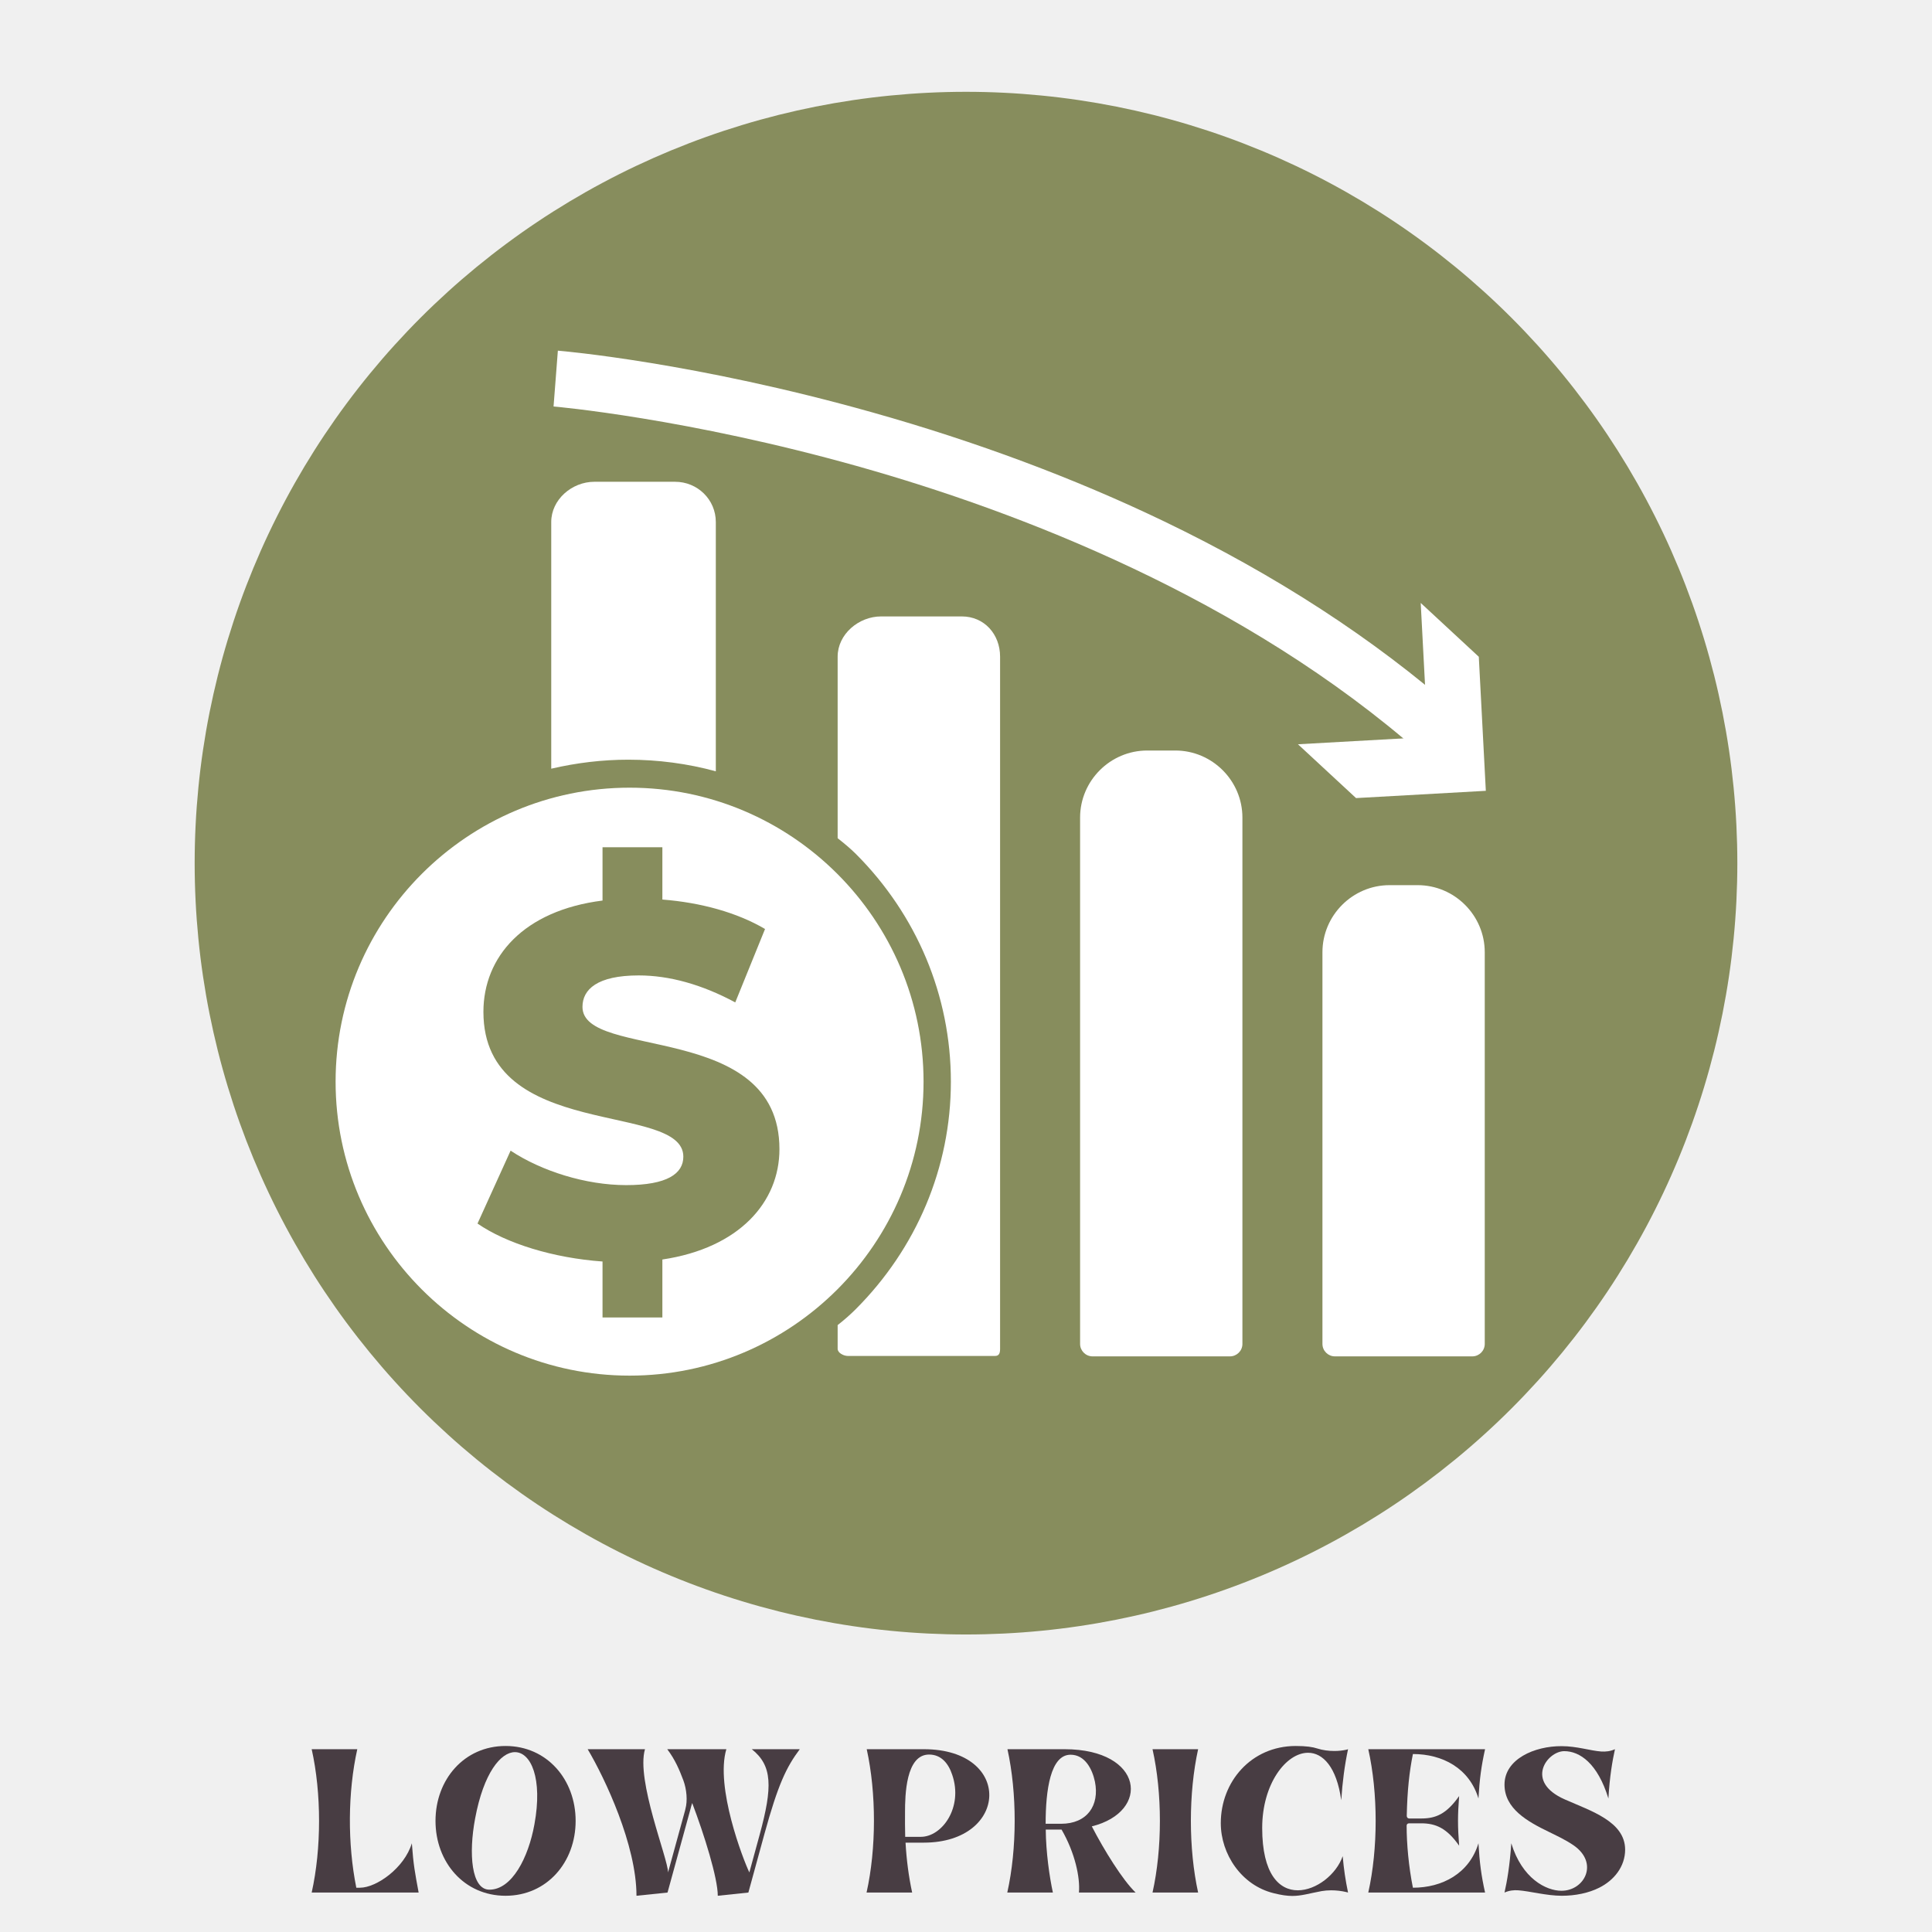
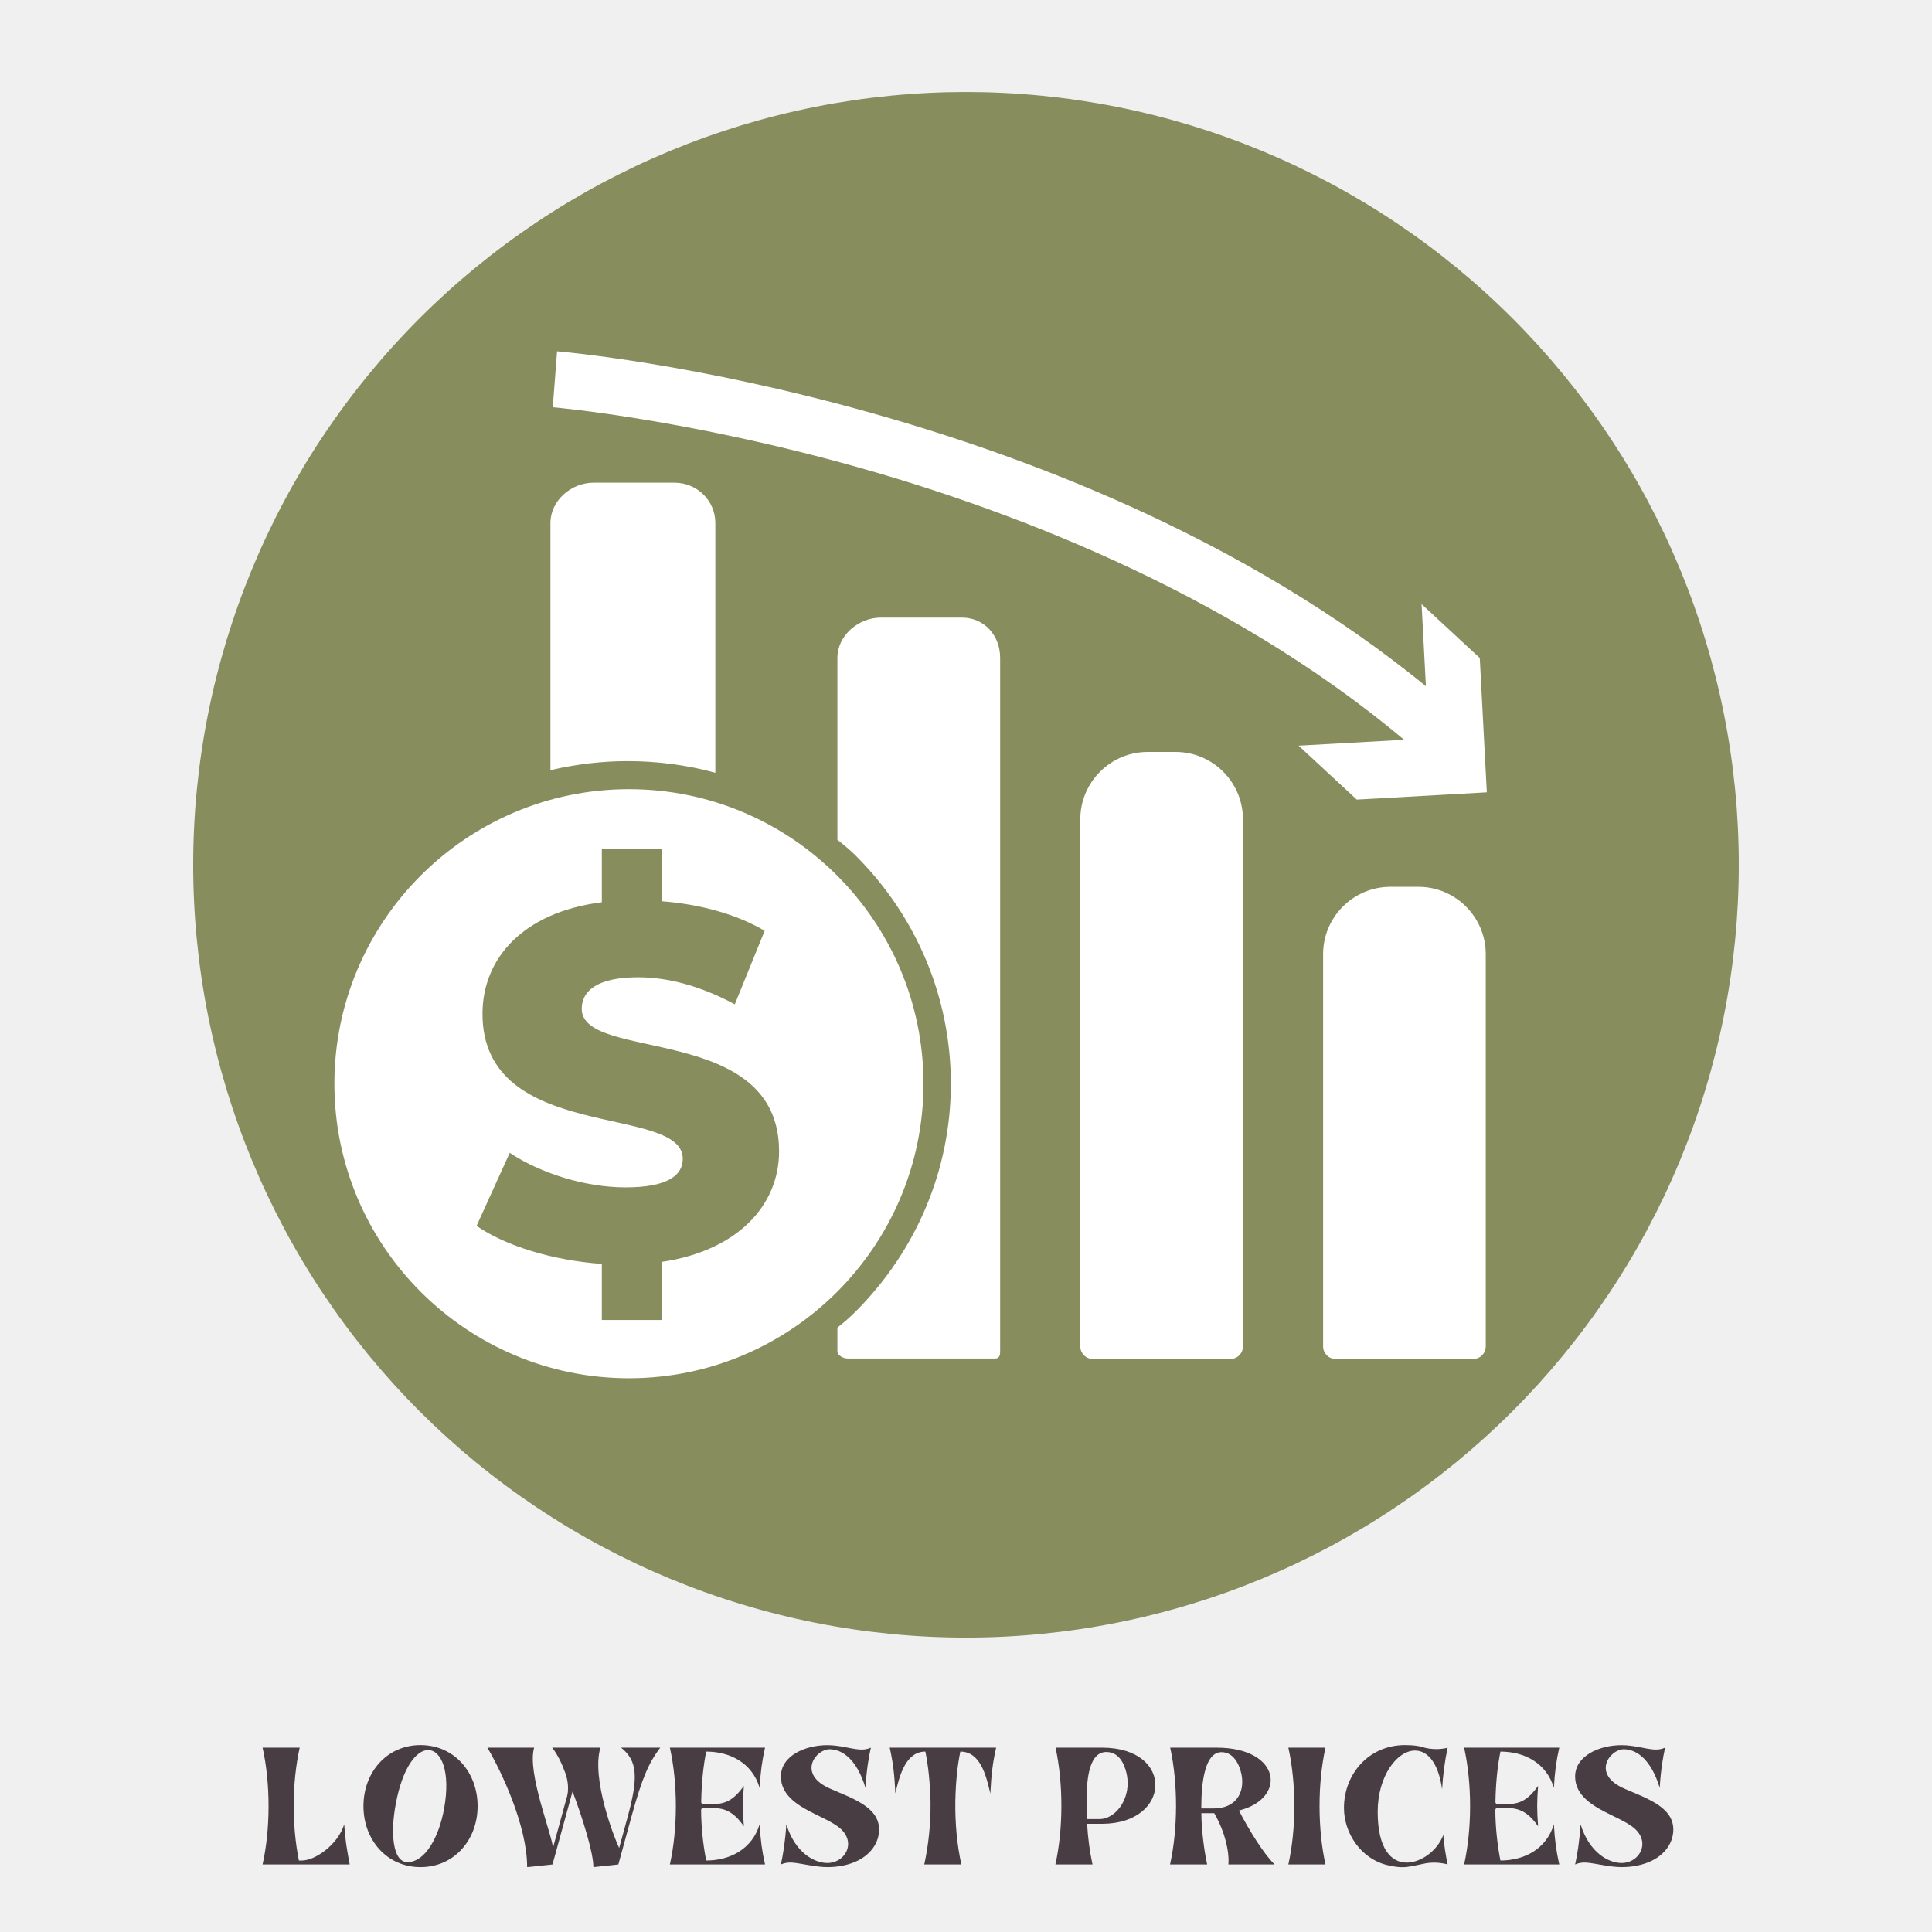
- <svg xmlns="http://www.w3.org/2000/svg" width="700" zoomAndPan="magnify" viewBox="0 0 525 525" height="700" preserveAspectRatio="xMidYMid meet" version="1.0">
+ <svg xmlns="http://www.w3.org/2000/svg" width="500" zoomAndPan="magnify" viewBox="0 0 375 375" height="500" preserveAspectRatio="xMidYMid meet" version="1.0">
  <defs>
    <g />
-     <clipPath id="bc39088ece">
-       <path d="M 52.898 24.949 L 472.102 24.949 L 472.102 444.152 L 52.898 444.152 Z M 52.898 24.949 " clip-rule="nonzero" />
+     <clipPath id="bcf51d9f09">
+       <path d="M 37.5 17.855 L 337.5 17.855 L 337.5 317.855 L 37.5 317.855 Z M 37.5 17.855 " clip-rule="nonzero" />
    </clipPath>
  </defs>
-   <g clip-path="url(#bc39088ece)">
-     <path fill="#878d5d" d="M 472.102 234.551 C 472.102 237.98 472.016 241.41 471.848 244.836 C 471.68 248.262 471.426 251.68 471.09 255.094 C 470.754 258.508 470.336 261.914 469.832 265.305 C 469.328 268.699 468.742 272.078 468.074 275.441 C 467.402 278.805 466.652 282.152 465.82 285.48 C 464.984 288.809 464.07 292.113 463.074 295.395 C 462.078 298.676 461.004 301.934 459.848 305.164 C 458.691 308.395 457.457 311.594 456.145 314.762 C 454.832 317.93 453.445 321.066 451.977 324.168 C 450.512 327.27 448.969 330.332 447.352 333.355 C 445.734 336.383 444.043 339.363 442.281 342.309 C 440.516 345.25 438.684 348.148 436.777 351 C 434.871 353.852 432.895 356.656 430.852 359.41 C 428.809 362.164 426.699 364.867 424.523 367.52 C 422.348 370.172 420.109 372.77 417.805 375.309 C 415.5 377.852 413.137 380.336 410.711 382.762 C 408.285 385.188 405.801 387.551 403.258 389.855 C 400.719 392.16 398.121 394.398 395.469 396.574 C 392.816 398.75 390.113 400.859 387.359 402.902 C 384.605 404.945 381.801 406.922 378.949 408.828 C 376.098 410.734 373.199 412.566 370.258 414.332 C 367.312 416.094 364.332 417.785 361.305 419.402 C 358.281 421.02 355.215 422.562 352.117 424.027 C 349.016 425.496 345.879 426.883 342.711 428.195 C 339.543 429.508 336.344 430.742 333.113 431.898 C 329.883 433.055 326.625 434.129 323.344 435.125 C 320.062 436.121 316.758 437.035 313.43 437.871 C 310.102 438.703 306.754 439.453 303.391 440.125 C 300.027 440.793 296.648 441.379 293.254 441.883 C 289.863 442.387 286.457 442.805 283.043 443.141 C 279.629 443.48 276.211 443.73 272.785 443.898 C 269.359 444.066 265.93 444.152 262.5 444.152 C 259.07 444.152 255.641 444.066 252.215 443.898 C 248.789 443.73 245.371 443.48 241.957 443.141 C 238.543 442.805 235.137 442.387 231.746 441.883 C 228.352 441.379 224.973 440.793 221.609 440.125 C 218.246 439.453 214.898 438.703 211.57 437.871 C 208.242 437.035 204.938 436.121 201.656 435.125 C 198.375 434.129 195.117 433.055 191.887 431.898 C 188.656 430.742 185.457 429.508 182.289 428.195 C 179.121 426.883 175.984 425.496 172.883 424.027 C 169.781 422.562 166.719 421.02 163.695 419.402 C 160.668 417.785 157.688 416.094 154.742 414.332 C 151.801 412.566 148.902 410.734 146.051 408.828 C 143.199 406.922 140.395 404.945 137.641 402.902 C 134.887 400.859 132.184 398.75 129.531 396.574 C 126.879 394.398 124.281 392.16 121.742 389.855 C 119.199 387.551 116.715 385.188 114.289 382.762 C 111.863 380.336 109.5 377.852 107.195 375.309 C 104.891 372.77 102.652 370.172 100.477 367.52 C 98.301 364.867 96.191 362.164 94.148 359.41 C 92.105 356.656 90.129 353.852 88.223 351 C 86.316 348.148 84.484 345.25 82.719 342.309 C 80.957 339.363 79.266 336.383 77.648 333.355 C 76.031 330.332 74.488 327.27 73.023 324.168 C 71.555 321.066 70.168 317.93 68.855 314.762 C 67.543 311.594 66.309 308.395 65.152 305.164 C 63.996 301.934 62.922 298.676 61.926 295.395 C 60.93 292.113 60.016 288.809 59.18 285.48 C 58.348 282.152 57.598 278.805 56.926 275.441 C 56.258 272.078 55.672 268.699 55.168 265.305 C 54.664 261.914 54.246 258.508 53.91 255.094 C 53.574 251.68 53.32 248.262 53.152 244.836 C 52.984 241.41 52.898 237.98 52.898 234.551 C 52.898 231.121 52.984 227.691 53.152 224.266 C 53.32 220.84 53.574 217.422 53.91 214.008 C 54.246 210.594 54.664 207.188 55.168 203.797 C 55.672 200.402 56.258 197.023 56.926 193.66 C 57.598 190.297 58.348 186.949 59.18 183.621 C 60.016 180.293 60.93 176.988 61.926 173.707 C 62.922 170.426 63.996 167.168 65.152 163.938 C 66.309 160.707 67.543 157.508 68.855 154.34 C 70.168 151.172 71.555 148.035 73.023 144.934 C 74.488 141.836 76.031 138.77 77.648 135.746 C 79.266 132.719 80.957 129.738 82.719 126.793 C 84.484 123.852 86.316 120.957 88.223 118.102 C 90.129 115.25 92.105 112.445 94.148 109.691 C 96.191 106.938 98.301 104.234 100.477 101.582 C 102.652 98.93 104.891 96.332 107.195 93.793 C 109.5 91.25 111.863 88.766 114.289 86.34 C 116.715 83.914 119.199 81.551 121.742 79.246 C 124.281 76.945 126.879 74.703 129.531 72.527 C 132.184 70.352 134.887 68.242 137.641 66.199 C 140.395 64.156 143.199 62.18 146.051 60.273 C 148.902 58.367 151.801 56.535 154.742 54.77 C 157.688 53.008 160.668 51.316 163.695 49.699 C 166.719 48.082 169.781 46.539 172.883 45.074 C 175.984 43.609 179.121 42.219 182.289 40.906 C 185.457 39.594 188.656 38.359 191.887 37.203 C 195.117 36.047 198.375 34.973 201.656 33.977 C 204.938 32.98 208.242 32.066 211.57 31.23 C 214.898 30.398 218.246 29.648 221.609 28.977 C 224.973 28.309 228.352 27.723 231.746 27.219 C 235.137 26.715 238.543 26.297 241.957 25.961 C 245.371 25.625 248.789 25.371 252.215 25.203 C 255.641 25.035 259.07 24.949 262.5 24.949 C 265.93 24.949 269.359 25.035 272.785 25.203 C 276.211 25.371 279.629 25.625 283.043 25.961 C 286.457 26.297 289.863 26.715 293.254 27.219 C 296.648 27.723 300.027 28.309 303.391 28.977 C 306.754 29.648 310.102 30.398 313.43 31.23 C 316.758 32.066 320.062 32.98 323.344 33.977 C 326.625 34.973 329.883 36.047 333.113 37.203 C 336.344 38.359 339.543 39.594 342.711 40.906 C 345.879 42.219 349.016 43.609 352.117 45.074 C 355.215 46.539 358.281 48.082 361.305 49.699 C 364.332 51.316 367.312 53.008 370.258 54.77 C 373.199 56.535 376.098 58.367 378.949 60.273 C 381.801 62.18 384.605 64.156 387.359 66.199 C 390.113 68.242 392.816 70.352 395.469 72.527 C 398.121 74.703 400.719 76.945 403.258 79.246 C 405.801 81.551 408.285 83.914 410.711 86.34 C 413.137 88.766 415.5 91.25 417.805 93.793 C 420.109 96.332 422.348 98.93 424.523 101.582 C 426.699 104.234 428.809 106.938 430.852 109.691 C 432.895 112.445 434.871 115.25 436.777 118.102 C 438.684 120.957 440.516 123.852 442.281 126.793 C 444.043 129.738 445.734 132.719 447.352 135.746 C 448.969 138.77 450.512 141.836 451.977 144.934 C 453.445 148.035 454.832 151.172 456.145 154.34 C 457.457 157.508 458.691 160.707 459.848 163.938 C 461.004 167.168 462.078 170.426 463.074 173.707 C 464.07 176.988 464.984 180.293 465.82 183.621 C 466.652 186.949 467.402 190.297 468.074 193.66 C 468.742 197.023 469.328 200.402 469.832 203.797 C 470.336 207.188 470.754 210.594 471.09 214.008 C 471.426 217.422 471.68 220.84 471.848 224.266 C 472.016 227.691 472.102 231.121 472.102 234.551 Z M 472.102 234.551 " fill-opacity="1" fill-rule="nonzero" />
+   <g clip-path="url(#bcf51d9f09)">
+     <path fill="#878d5d" d="M 337.5 167.855 C 337.5 170.309 337.441 172.766 337.32 175.215 C 337.199 177.668 337.02 180.113 336.777 182.559 C 336.535 185 336.238 187.438 335.875 189.863 C 335.516 192.293 335.098 194.711 334.617 197.117 C 334.141 199.527 333.602 201.922 333.004 204.301 C 332.406 206.684 331.754 209.051 331.039 211.398 C 330.328 213.746 329.559 216.078 328.73 218.391 C 327.906 220.699 327.02 222.988 326.082 225.258 C 325.141 227.527 324.148 229.77 323.098 231.988 C 322.047 234.207 320.945 236.398 319.789 238.566 C 318.633 240.73 317.422 242.867 316.16 244.973 C 314.898 247.078 313.586 249.148 312.219 251.191 C 310.855 253.23 309.445 255.238 307.98 257.211 C 306.52 259.184 305.008 261.117 303.453 263.016 C 301.895 264.91 300.293 266.77 298.645 268.59 C 296.992 270.41 295.301 272.188 293.566 273.922 C 291.832 275.656 290.055 277.348 288.234 279 C 286.414 280.648 284.555 282.25 282.66 283.809 C 280.762 285.363 278.828 286.875 276.855 288.336 C 274.883 289.801 272.875 291.211 270.836 292.574 C 268.793 293.941 266.723 295.254 264.617 296.516 C 262.512 297.777 260.375 298.988 258.211 300.145 C 256.043 301.301 253.852 302.402 251.633 303.453 C 249.414 304.504 247.172 305.496 244.902 306.438 C 242.633 307.375 240.344 308.262 238.035 309.086 C 235.723 309.914 233.391 310.684 231.043 311.395 C 228.695 312.109 226.328 312.762 223.945 313.359 C 221.566 313.957 219.172 314.496 216.762 314.973 C 214.355 315.453 211.938 315.871 209.508 316.23 C 207.082 316.594 204.645 316.891 202.203 317.133 C 199.758 317.375 197.312 317.555 194.859 317.676 C 192.41 317.797 189.953 317.855 187.5 317.855 C 185.047 317.855 182.59 317.797 180.141 317.676 C 177.688 317.555 175.242 317.375 172.797 317.133 C 170.355 316.891 167.918 316.594 165.492 316.23 C 163.062 315.871 160.645 315.453 158.238 314.973 C 155.828 314.496 153.434 313.957 151.055 313.359 C 148.672 312.762 146.305 312.109 143.957 311.395 C 141.609 310.684 139.277 309.914 136.965 309.086 C 134.656 308.262 132.367 307.375 130.098 306.438 C 127.828 305.496 125.586 304.504 123.367 303.453 C 121.148 302.402 118.957 301.301 116.789 300.145 C 114.625 298.988 112.488 297.777 110.383 296.516 C 108.277 295.254 106.207 293.941 104.164 292.574 C 102.125 291.211 100.117 289.801 98.145 288.336 C 96.172 286.875 94.238 285.363 92.34 283.809 C 90.445 282.25 88.586 280.648 86.766 279 C 84.945 277.348 83.168 275.656 81.434 273.922 C 79.699 272.188 78.008 270.41 76.355 268.59 C 74.707 266.77 73.105 264.91 71.547 263.016 C 69.992 261.117 68.48 259.184 67.02 257.211 C 65.555 255.238 64.145 253.23 62.781 251.191 C 61.414 249.148 60.102 247.078 58.84 244.973 C 57.578 242.867 56.367 240.73 55.211 238.566 C 54.055 236.398 52.953 234.207 51.902 231.988 C 50.852 229.77 49.859 227.527 48.918 225.258 C 47.98 222.988 47.094 220.699 46.27 218.391 C 45.441 216.078 44.672 213.746 43.957 211.398 C 43.246 209.051 42.59 206.684 41.996 204.301 C 41.398 201.922 40.859 199.527 40.383 197.117 C 39.902 194.711 39.484 192.293 39.125 189.863 C 38.762 187.438 38.465 185 38.223 182.559 C 37.98 180.113 37.801 177.668 37.68 175.215 C 37.559 172.766 37.5 170.309 37.5 167.855 C 37.5 165.402 37.559 162.945 37.68 160.496 C 37.801 158.043 37.98 155.598 38.223 153.152 C 38.465 150.711 38.762 148.273 39.125 145.848 C 39.484 143.418 39.902 141 40.383 138.594 C 40.859 136.184 41.398 133.789 41.996 131.41 C 42.59 129.027 43.246 126.66 43.957 124.312 C 44.672 121.965 45.441 119.633 46.27 117.32 C 47.094 115.012 47.98 112.723 48.918 110.453 C 49.859 108.184 50.852 105.941 51.902 103.723 C 52.953 101.504 54.055 99.312 55.211 97.145 C 56.367 94.98 57.578 92.844 58.84 90.738 C 60.102 88.633 61.414 86.562 62.781 84.52 C 64.145 82.48 65.555 80.473 67.02 78.5 C 68.48 76.527 69.992 74.594 71.547 72.695 C 73.105 70.801 74.707 68.941 76.355 67.121 C 78.008 65.301 79.699 63.523 81.434 61.789 C 83.168 60.055 84.945 58.363 86.766 56.711 C 88.586 55.062 90.445 53.461 92.34 51.902 C 94.238 50.348 96.172 48.836 98.145 47.375 C 100.117 45.91 102.125 44.5 104.164 43.137 C 106.207 41.77 108.277 40.457 110.383 39.195 C 112.488 37.934 114.625 36.723 116.789 35.566 C 118.957 34.41 121.148 33.309 123.367 32.258 C 125.586 31.207 127.828 30.215 130.098 29.273 C 132.367 28.336 134.656 27.449 136.965 26.625 C 139.277 25.797 141.609 25.027 143.957 24.312 C 146.305 23.602 148.672 22.945 151.055 22.352 C 153.434 21.754 155.828 21.215 158.238 20.738 C 160.645 20.258 163.062 19.84 165.492 19.48 C 167.918 19.117 170.355 18.82 172.797 18.578 C 175.242 18.336 177.688 18.156 180.141 18.035 C 182.59 17.914 185.047 17.855 187.5 17.855 C 189.953 17.855 192.41 17.914 194.859 18.035 C 197.312 18.156 199.758 18.336 202.203 18.578 C 204.645 18.82 207.082 19.117 209.508 19.48 C 211.938 19.84 214.355 20.258 216.762 20.738 C 219.172 21.215 221.566 21.754 223.945 22.352 C 226.328 22.945 228.695 23.602 231.043 24.312 C 233.391 25.027 235.723 25.797 238.035 26.625 C 240.344 27.449 242.633 28.336 244.902 29.273 C 247.172 30.215 249.414 31.207 251.633 32.258 C 253.852 33.309 256.043 34.41 258.211 35.566 C 260.375 36.723 262.512 37.934 264.617 39.195 C 266.723 40.457 268.793 41.77 270.836 43.137 C 272.875 44.5 274.883 45.91 276.855 47.375 C 278.828 48.836 280.762 50.348 282.66 51.902 C 284.555 53.461 286.414 55.062 288.234 56.711 C 290.055 58.363 291.832 60.055 293.566 61.789 C 295.301 63.523 296.992 65.301 298.645 67.121 C 300.293 68.941 301.895 70.801 303.453 72.695 C 305.008 74.594 306.52 76.527 307.98 78.5 C 309.445 80.473 310.855 82.48 312.219 84.52 C 313.586 86.562 314.898 88.633 316.16 90.738 C 317.422 92.844 318.633 94.98 319.789 97.145 C 320.945 99.312 322.047 101.504 323.098 103.723 C 324.148 105.941 325.141 108.184 326.082 110.453 C 327.02 112.723 327.906 115.012 328.73 117.32 C 329.559 119.633 330.328 121.965 331.039 124.312 C 331.754 126.66 332.406 129.027 333.004 131.41 C 333.602 133.789 334.141 136.184 334.617 138.594 C 335.098 141 335.516 143.418 335.875 145.848 C 336.238 148.273 336.535 150.711 336.777 153.152 C 337.02 155.598 337.199 158.043 337.32 160.496 C 337.441 162.945 337.5 165.402 337.5 167.855 Z M 337.5 167.855 " fill-opacity="1" fill-rule="nonzero" />
  </g>
-   <path fill="#ffffff" d="M 362.738 368.578 L 400.086 368.578 C 401.945 368.578 403.465 367.059 403.465 365.199 L 403.465 258.762 C 403.465 248.734 395.262 240.531 385.234 240.531 L 377.59 240.531 C 367.562 240.531 359.359 248.734 359.359 258.762 L 359.359 365.199 C 359.359 367.059 360.883 368.578 362.738 368.578 Z M 362.738 368.578 " fill-opacity="1" fill-rule="evenodd" />
-   <path fill="#ffffff" d="M 296.887 368.578 L 334.234 368.578 C 336.09 368.578 337.613 367.059 337.613 365.199 L 337.613 222.176 C 337.613 212.148 329.41 203.945 319.383 203.945 L 311.738 203.945 C 301.711 203.945 293.504 212.148 293.504 222.176 L 293.504 365.199 C 293.508 367.059 295.027 368.578 296.887 368.578 Z M 296.887 368.578 " fill-opacity="1" fill-rule="evenodd" />
-   <path fill="#ffffff" d="M 151.594 95.289 L 150.426 110.457 L 151.008 102.871 L 150.422 110.457 C 150.777 110.484 186.648 113.602 233.547 126.836 C 276.574 138.98 337.988 162.375 386.242 204.875 L 395.691 193.262 C 373.391 173.621 346.656 156.25 316.227 141.625 C 291.988 129.977 265.355 120.031 237.062 112.066 C 188.922 98.508 153.094 95.414 151.594 95.289 Z M 151.594 95.289 " fill-opacity="1" fill-rule="nonzero" />
-   <path fill="#ffffff" d="M 386.062 163.84 L 387.984 200.277 L 352.707 202.246 L 368.492 216.871 L 403.758 214.895 L 401.848 178.469 Z M 386.062 163.84 " fill-opacity="1" fill-rule="nonzero" />
-   <path fill="#ffffff" d="M 170.758 206.438 C 178.793 206.438 186.965 207.512 194.516 209.598 L 194.516 141.855 C 194.516 135.762 189.543 130.918 183.449 130.918 L 161.504 130.918 C 155.41 130.918 149.793 135.762 149.793 141.855 L 149.793 208.883 C 156.762 207.27 163.707 206.438 170.758 206.438 Z M 170.758 206.438 " fill-opacity="1" fill-rule="evenodd" />
-   <path fill="#ffffff" d="M 261.371 167.508 L 239.422 167.508 C 233.328 167.508 227.621 172.344 227.621 178.441 L 227.621 227.773 C 229.363 229.145 231.094 230.57 232.586 232.062 C 249.109 248.586 258.391 270.559 258.391 293.93 C 258.391 317.297 249.02 339.27 232.496 355.797 C 231.004 357.285 229.363 358.715 227.621 360.082 L 227.621 366.523 C 227.621 367.652 229.27 368.465 230.398 368.465 L 270.395 368.465 C 271.523 368.465 271.762 367.652 271.762 366.523 L 271.762 178.441 C 271.762 172.344 267.461 167.508 261.371 167.508 Z M 261.371 167.508 " fill-opacity="1" fill-rule="evenodd" />
-   <path fill="#ffffff" d="M 171.082 214.043 C 127.031 214.043 91.195 249.879 91.195 293.93 C 91.195 337.977 127.031 373.812 171.082 373.812 C 215.129 373.812 250.965 337.977 250.965 293.93 C 250.965 249.883 215.129 214.043 171.082 214.043 Z M 179.992 342.258 L 179.992 358.008 L 163.73 358.008 L 163.73 342.801 C 150.371 341.848 137.625 337.914 129.758 332.488 L 138.75 312.68 C 147.16 318.242 159.188 322.043 170.176 322.043 C 181.301 322.043 185.688 318.922 185.688 314.309 C 185.688 299.25 131.363 310.238 131.363 274.969 C 131.363 260.043 142.242 247.426 163.73 244.715 L 163.73 230.234 L 179.992 230.234 L 179.992 244.441 C 190.449 245.258 200.293 247.969 207.891 252.445 L 199.797 272.391 C 190.707 267.504 181.84 265.062 173.566 265.062 C 162.305 265.062 158.281 268.863 158.281 273.609 C 158.281 288.125 211.805 277.273 211.805 312.273 C 211.805 326.656 200.902 339.137 179.992 342.258 Z M 179.992 342.258 " fill-opacity="1" fill-rule="nonzero" />
+   <path fill="#ffffff" d="M 259.238 263.773 L 285.961 263.773 C 287.293 263.773 288.383 262.684 288.383 261.352 L 288.383 185.18 C 288.383 178.004 282.512 172.133 275.332 172.133 L 269.863 172.133 C 262.688 172.133 256.816 178.004 256.816 185.18 L 256.816 261.352 C 256.816 262.684 257.906 263.773 259.238 263.773 Z M 259.238 263.773 " fill-opacity="1" fill-rule="evenodd" />
+   <path fill="#ffffff" d="M 212.109 263.773 L 238.836 263.773 C 240.164 263.773 241.254 262.684 241.254 261.352 L 241.254 159 C 241.254 151.824 235.383 145.953 228.207 145.953 L 222.738 145.953 C 215.562 145.953 209.688 151.824 209.688 159 L 209.688 261.352 C 209.691 262.684 210.777 263.773 212.109 263.773 Z M 212.109 263.773 " fill-opacity="1" fill-rule="evenodd" />
+   <path fill="#ffffff" d="M 108.129 68.191 L 107.293 79.047 L 107.711 73.621 L 107.293 79.047 C 107.547 79.066 133.215 81.297 166.781 90.77 C 197.57 99.461 241.523 116.203 276.055 146.617 L 282.816 138.309 C 266.859 124.254 247.727 111.82 225.949 101.352 C 208.605 93.016 189.543 85.898 169.297 80.199 C 134.844 70.496 109.203 68.281 108.129 68.191 Z M 108.129 68.191 " fill-opacity="1" fill-rule="nonzero" />
+   <path fill="#ffffff" d="M 275.926 117.254 L 277.305 143.328 L 252.055 144.734 L 263.352 155.203 L 288.59 153.789 L 287.223 127.719 Z M 275.926 117.254 " fill-opacity="1" fill-rule="nonzero" />
+   <path fill="#ffffff" d="M 121.844 147.734 C 127.598 147.734 133.441 148.504 138.848 149.996 L 138.848 101.52 C 138.848 97.156 135.289 93.691 130.93 93.691 L 115.223 93.691 C 110.859 93.691 106.84 97.156 106.84 101.52 L 106.84 149.484 C 111.828 148.332 116.797 147.734 121.844 147.734 Z M 121.844 147.734 " fill-opacity="1" fill-rule="evenodd" />
+   <path fill="#ffffff" d="M 186.691 119.875 L 170.984 119.875 C 166.625 119.875 162.539 123.34 162.539 127.699 L 162.539 163.004 C 163.785 163.984 165.023 165.008 166.09 166.074 C 177.918 177.902 184.559 193.625 184.559 210.348 C 184.559 227.074 177.852 242.797 166.027 254.625 C 164.961 255.691 163.785 256.711 162.539 257.691 L 162.539 262.301 C 162.539 263.109 163.719 263.688 164.527 263.688 L 193.148 263.688 C 193.957 263.688 194.129 263.109 194.129 262.301 L 194.129 127.699 C 194.129 123.34 191.051 119.875 186.691 119.875 Z M 186.691 119.875 " fill-opacity="1" fill-rule="evenodd" />
+   <path fill="#ffffff" d="M 122.074 153.18 C 90.551 153.18 64.906 178.824 64.906 210.348 C 64.906 241.871 90.551 267.52 122.074 267.52 C 153.598 267.52 179.246 241.871 179.246 210.348 C 179.246 178.828 153.598 153.18 122.074 153.18 Z M 128.453 244.934 L 128.453 256.207 L 116.816 256.207 L 116.816 245.324 C 107.258 244.645 98.133 241.828 92.504 237.945 L 98.938 223.77 C 104.957 227.75 113.566 230.469 121.43 230.469 C 129.391 230.469 132.527 228.234 132.527 224.934 C 132.527 214.156 93.652 222.023 93.652 196.777 C 93.652 186.102 101.438 177.07 116.816 175.129 L 116.816 164.766 L 128.453 164.766 L 128.453 174.934 C 135.938 175.516 142.984 177.461 148.418 180.664 L 142.625 194.934 C 136.121 191.438 129.777 189.691 123.855 189.691 C 115.797 189.691 112.914 192.41 112.914 195.809 C 112.914 206.195 151.219 198.43 151.219 223.477 C 151.219 233.77 143.418 242.703 128.453 244.934 Z M 128.453 244.934 " fill-opacity="1" fill-rule="nonzero" />
  <g fill="#483d43" fill-opacity="1">
-     <g transform="translate(83.38462, 514.2794)">
+     <g transform="translate(50.20197, 361.8921)">
      <g>
-         <path d="M 1.312 -38.953 C 3.984 -27 3.984 -11.953 1.312 0 L 30.375 0 C 29.359 -5.516 28.969 -7.391 28.531 -13.391 C 26.469 -6.609 18.859 -1.312 14.438 -1.312 L 13.438 -1.312 C 11.031 -13.266 11.109 -27.266 13.703 -38.953 Z M 1.312 -38.953 " />
+         <path d="M 0.766 -22.672 C 2.312 -15.719 2.312 -6.953 0.766 0 L 17.672 0 C 17.094 -3.203 16.859 -4.297 16.609 -7.797 C 15.406 -3.844 10.969 -0.766 8.406 -0.766 L 7.812 -0.766 C 6.422 -7.719 6.469 -15.859 7.969 -22.672 Z M 0.766 -22.672 " />
      </g>
    </g>
  </g>
  <g fill="#483d43" fill-opacity="1">
-     <g transform="translate(117.0319, 514.2794)">
+     <g transform="translate(69.78077, 361.8921)">
      <g>
-         <path d="M 20.344 0.875 C 31.594 0.875 39.391 -8.234 39.391 -19.469 C 39.391 -30.719 31.594 -39.828 20.344 -39.828 C 9.109 -39.828 1.312 -30.719 1.312 -19.469 C 1.312 -8.234 9.109 0.875 20.344 0.875 Z M 12.078 -20.125 C 14.391 -32.562 19.078 -38.156 22.891 -38.156 C 27.219 -38.156 30.5 -31.078 28.188 -18.516 C 26.562 -9.5 22.094 -0.781 15.969 -0.781 C 11.031 -0.781 10.281 -10.594 12.078 -20.125 Z M 12.078 -20.125 " />
+         <path d="M 11.844 0.516 C 18.391 0.516 22.922 -4.781 22.922 -11.328 C 22.922 -17.875 18.391 -23.172 11.844 -23.172 C 5.297 -23.172 0.766 -17.875 0.766 -11.328 C 0.766 -4.781 5.297 0.516 11.844 0.516 Z M 7.031 -11.719 C 8.375 -18.953 11.109 -22.203 13.312 -22.203 C 15.844 -22.203 17.75 -18.078 16.406 -10.766 C 15.453 -5.531 12.859 -0.453 9.297 -0.453 C 6.422 -0.453 5.984 -6.156 7.031 -11.719 Z M 7.031 -11.719 " />
      </g>
    </g>
  </g>
  <g fill="#483d43" fill-opacity="1">
-     <g transform="translate(161.2688, 514.2794)">
+     <g transform="translate(95.52165, 361.8921)">
      <g>
-         <path d="M 11.688 0.875 L 20.125 0 L 26.391 -22.797 C 26.516 -23.328 26.656 -23.812 26.828 -24.328 C 30.109 -15.703 33.781 -3.938 33.781 0.875 L 42.094 0 L 46.469 -15.969 C 50.156 -29.359 52.391 -34.047 56.062 -38.953 L 43.016 -38.953 C 48.656 -34.484 48.703 -28.703 45.156 -15.703 L 42.359 -5.469 C 40.703 -8.891 33.047 -28.672 36.109 -38.953 L 20.047 -38.953 C 22.234 -36.062 23.375 -33.266 24.422 -30.5 C 25.344 -28.016 25.594 -24.906 24.984 -22.719 C 24.938 -22.578 24.938 -22.5 24.906 -22.359 L 20.266 -5.469 C 20.266 -9.234 11.516 -30.547 14 -38.953 L -1.578 -38.953 C 3.156 -30.984 11.688 -12.859 11.688 0.875 Z M 11.688 0.875 " />
+         <path d="M 6.797 0.516 L 11.719 0 L 15.359 -13.266 C 15.438 -13.578 15.516 -13.859 15.609 -14.156 C 17.516 -9.141 19.656 -2.297 19.656 0.516 L 24.5 0 L 27.047 -9.297 C 29.188 -17.094 30.484 -19.812 32.625 -22.672 L 25.031 -22.672 C 28.312 -20.062 28.344 -16.703 26.281 -9.141 L 24.656 -3.188 C 23.688 -5.172 19.234 -16.688 21.016 -22.672 L 11.656 -22.672 C 12.938 -20.984 13.594 -19.359 14.203 -17.75 C 14.75 -16.297 14.891 -14.484 14.547 -13.219 C 14.516 -13.141 14.516 -13.094 14.484 -13.016 L 11.797 -3.188 C 11.797 -5.375 6.703 -17.781 8.156 -22.672 L -0.922 -22.672 C 1.828 -18.031 6.797 -7.484 6.797 0.516 Z M 6.797 0.516 " />
      </g>
    </g>
  </g>
  <g fill="#483d43" fill-opacity="1">
-     <g transform="translate(219.2461, 514.2794)">
+     <g transform="translate(129.2579, 361.8921)">
+       <g>
+         <path d="M 0.766 0 L 19.234 0 C 18.641 -2.656 18.359 -4.734 18.188 -7.797 C 16.734 -3 12.453 -0.766 7.812 -0.766 C 7.156 -4.078 6.828 -7.688 6.828 -10.562 C 6.828 -10.797 6.984 -10.953 7.234 -10.953 L 9.109 -10.953 C 11.406 -10.953 13.172 -10.219 15.125 -7.406 C 14.891 -10.5 14.891 -12.203 15.125 -15.25 C 13.109 -12.406 11.438 -11.719 9.109 -11.719 L 7.234 -11.719 C 7 -11.719 6.844 -11.891 6.844 -12.125 C 6.922 -16.094 7.266 -19.125 7.812 -21.906 C 12.484 -21.906 16.734 -19.688 18.188 -14.875 C 18.359 -17.922 18.641 -20.016 19.234 -22.672 L 0.766 -22.672 C 2.312 -15.719 2.312 -6.953 0.766 0 Z M 0.766 0 " />
+       </g>
+     </g>
+   </g>
+   <g fill="#483d43" fill-opacity="1">
+     <g transform="translate(151.052, 361.8921)">
+       <g>
+         <path d="M 7.562 -9.578 C 8.578 -9.062 10.109 -8.375 11.406 -7.484 C 15.484 -4.688 13.172 -0.281 9.531 -0.281 C 7.078 -0.281 3.281 -2.219 1.578 -7.797 C 1.344 -4.281 0.922 -1.812 0.516 0 C 1.25 -0.328 1.984 -0.406 2.703 -0.359 C 4.453 -0.234 7.188 0.516 9.578 0.516 C 11.719 0.516 13.828 0.078 15.484 -0.766 C 17.828 -1.938 19.578 -4.094 19.578 -6.797 C 19.562 -11.234 14.203 -12.891 10.062 -14.719 C 3.609 -17.547 7.281 -22.359 9.953 -22.359 C 12.406 -22.359 15.234 -20.453 16.938 -14.875 C 17.141 -18.391 17.578 -20.859 17.984 -22.672 C 17.234 -22.328 16.531 -22.266 15.797 -22.312 C 14.062 -22.438 11.938 -23.156 9.547 -23.156 C 5.266 -23.172 0.516 -21.109 0.516 -17.062 C 0.516 -13.266 4.125 -11.234 7.562 -9.578 Z M 7.562 -9.578 " />
+       </g>
+     </g>
+   </g>
+   <g fill="#483d43" fill-opacity="1">
+     <g transform="translate(172.6933, 361.8921)">
+       <g>
+         <path d="M 0 -22.672 C 0.656 -19.719 0.922 -17.469 1.094 -13.797 C 1.938 -17.5 3.203 -21.906 6.922 -21.906 C 7.484 -19.125 7.812 -16.094 7.922 -12.125 C 7.969 -7.922 7.531 -3.719 6.703 0 L 13.906 0 C 13.062 -3.797 12.688 -7.969 12.734 -12.125 C 12.812 -16.094 13.141 -19.125 13.703 -21.906 C 17.516 -21.906 18.688 -17.469 19.531 -13.75 C 19.719 -17.438 19.984 -19.719 20.656 -22.672 Z M 0 -22.672 " />
+       </g>
+     </g>
+   </g>
+   <g fill="#483d43" fill-opacity="1">
+     <g transform="translate(195.4041, 361.8921)">
      <g />
    </g>
  </g>
  <g fill="#483d43" fill-opacity="1">
-     <g transform="translate(234.1645, 514.2794)">
+     <g transform="translate(204.0847, 361.8921)">
      <g>
-         <path d="M 1.312 0 L 13.703 0 C 12.781 -4.25 12.172 -8.844 11.906 -13.562 L 16.938 -13.562 C 39.953 -13.609 41.188 -38.906 16.938 -38.953 L 1.359 -38.953 C 3.984 -27 3.984 -11.953 1.312 0 Z M 11.766 -21.797 C 11.766 -26.469 11.984 -37.5 18.297 -37.5 C 21.656 -37.5 23.594 -35.016 24.594 -31.984 C 27.609 -23.156 21.844 -15.141 16.062 -15.141 L 11.812 -15.141 C 11.734 -18.125 11.766 -19.219 11.766 -21.797 Z M 11.766 -21.797 " />
+         <path d="M 0.766 0 L 7.969 0 C 7.438 -2.469 7.078 -5.141 6.922 -7.891 L 9.859 -7.891 C 23.25 -7.922 23.969 -22.641 9.859 -22.672 L 0.797 -22.672 C 2.312 -15.719 2.312 -6.953 0.766 0 Z M 6.844 -12.688 C 6.844 -15.406 6.984 -21.828 10.641 -21.828 C 12.609 -21.828 13.734 -20.375 14.312 -18.609 C 16.062 -13.469 12.703 -8.812 9.344 -8.812 L 6.875 -8.812 C 6.828 -10.547 6.844 -11.188 6.844 -12.688 Z M 6.844 -12.688 " />
      </g>
    </g>
  </g>
  <g fill="#483d43" fill-opacity="1">
-     <g transform="translate(272.4065, 514.2794)">
+     <g transform="translate(226.3371, 361.8921)">
      <g>
-         <path d="M 13.703 0 C 12.781 -4.25 11.812 -10.984 11.766 -17.109 L 16.062 -17.109 C 19.734 -10.766 21.141 -4.031 20.781 0 L 36.188 0 C 32.641 -3.406 27.609 -11.547 24.281 -17.984 C 40.344 -21.969 38.375 -38.906 16.938 -38.953 L 1.359 -38.953 C 3.984 -27 3.984 -11.953 1.312 0 Z M 11.734 -18.688 C 11.734 -27.875 13.047 -37.453 18.516 -37.453 C 22.453 -37.453 24.422 -33.484 25.125 -30.156 C 26.438 -23.672 23.016 -18.688 15.922 -18.688 Z M 11.734 -18.688 " />
+         <path d="M 7.969 0 C 7.438 -2.469 6.875 -6.391 6.844 -9.953 L 9.344 -9.953 C 11.484 -6.266 12.297 -2.344 12.094 0 L 21.062 0 C 19 -1.984 16.062 -6.719 14.141 -10.469 C 23.484 -12.781 22.328 -22.641 9.859 -22.672 L 0.797 -22.672 C 2.312 -15.719 2.312 -6.953 0.766 0 Z M 6.828 -10.875 C 6.828 -16.219 7.594 -21.797 10.766 -21.797 C 13.062 -21.797 14.203 -19.484 14.625 -17.547 C 15.375 -13.781 13.391 -10.875 9.266 -10.875 Z M 6.828 -10.875 " />
      </g>
    </g>
  </g>
  <g fill="#483d43" fill-opacity="1">
-     <g transform="translate(311.8737, 514.2794)">
+     <g transform="translate(249.3025, 361.8921)">
      <g>
-         <path d="M 13.703 0 C 11.078 -11.953 11.078 -27 13.703 -38.953 L 1.312 -38.953 C 3.984 -27 3.984 -11.953 1.312 0 Z M 13.703 0 " />
+         <path d="M 7.969 0 C 6.438 -6.953 6.438 -15.719 7.969 -22.672 L 0.766 -22.672 C 2.312 -15.719 2.312 -6.953 0.766 0 Z M 7.969 0 " />
      </g>
    </g>
  </g>
  <g fill="#483d43" fill-opacity="1">
-     <g transform="translate(330.4242, 514.2794)">
+     <g transform="translate(260.0965, 361.8921)">
      <g>
-         <path d="M 15.672 0.172 C 17.766 0.703 19.344 0.922 20.75 0.922 C 23.234 0.922 25.203 0.266 28.703 -0.391 C 29.5 -0.531 30.422 -0.609 31.328 -0.609 C 32.688 -0.609 34.141 -0.438 35.453 -0.125 L 35.891 0 C 35.188 -3.406 34.75 -6.297 34.438 -9.891 C 32.734 -4.938 27.266 -0.609 22.234 -0.609 C 17.203 -0.609 12.562 -4.984 12.562 -17.547 C 12.562 -29.578 19.078 -37.984 25.031 -37.984 C 29.016 -37.984 32.781 -34.172 34.047 -25.078 C 34.359 -29.984 34.969 -34.609 35.891 -38.953 L 35.453 -38.812 C 34.438 -38.594 33.344 -38.469 32.203 -38.469 C 30.594 -38.469 28.969 -38.688 27.609 -39.125 C 26.297 -39.562 24.547 -39.828 21.625 -39.828 C 9.547 -39.781 1.312 -30.109 1.312 -18.859 C 1.312 -10.453 6.922 -1.969 15.672 0.172 Z M 15.672 0.172 " />
+         <path d="M 9.109 0.109 C 10.344 0.406 11.25 0.531 12.078 0.531 C 13.516 0.531 14.672 0.156 16.703 -0.234 C 17.172 -0.312 17.703 -0.359 18.234 -0.359 C 19.031 -0.359 19.859 -0.25 20.625 -0.078 L 20.891 0 C 20.469 -1.984 20.219 -3.672 20.047 -5.75 C 19.047 -2.875 15.859 -0.359 12.938 -0.359 C 10.016 -0.359 7.312 -2.906 7.312 -10.219 C 7.312 -17.219 11.109 -22.109 14.562 -22.109 C 16.891 -22.109 19.078 -19.891 19.812 -14.594 C 19.984 -17.438 20.344 -20.141 20.891 -22.672 L 20.625 -22.594 C 20.047 -22.469 19.406 -22.391 18.75 -22.391 C 17.797 -22.391 16.859 -22.516 16.062 -22.766 C 15.312 -23.016 14.281 -23.172 12.578 -23.172 C 5.547 -23.156 0.766 -17.516 0.766 -10.969 C 0.766 -6.094 4.031 -1.141 9.109 0.109 Z M 9.109 0.109 " />
      </g>
    </g>
  </g>
  <g fill="#483d43" fill-opacity="1">
-     <g transform="translate(370.504, 514.2794)">
+     <g transform="translate(283.4184, 361.8921)">
      <g>
-         <path d="M 1.312 0 L 33.047 0 C 32.031 -4.547 31.547 -8.141 31.25 -13.391 C 28.75 -5.156 21.406 -1.312 13.438 -1.312 C 12.297 -7 11.734 -13.219 11.734 -18.156 C 11.734 -18.562 11.984 -18.812 12.422 -18.812 L 15.672 -18.812 C 19.609 -18.812 22.625 -17.547 26 -12.734 C 25.594 -18.031 25.594 -20.969 26 -26.219 C 22.531 -21.312 19.656 -20.125 15.672 -20.125 L 12.422 -20.125 C 12.031 -20.125 11.766 -20.438 11.766 -20.828 C 11.906 -27.656 12.469 -32.859 13.438 -37.641 C 21.438 -37.641 28.75 -33.828 31.25 -25.562 C 31.547 -30.812 32.031 -34.391 33.047 -38.953 L 1.312 -38.953 C 3.984 -27 3.984 -11.953 1.312 0 Z M 1.312 0 " />
+         <path d="M 0.766 0 L 19.234 0 C 18.641 -2.656 18.359 -4.734 18.188 -7.797 C 16.734 -3 12.453 -0.766 7.812 -0.766 C 7.156 -4.078 6.828 -7.688 6.828 -10.562 C 6.828 -10.797 6.984 -10.953 7.234 -10.953 L 9.109 -10.953 C 11.406 -10.953 13.172 -10.219 15.125 -7.406 C 14.891 -10.5 14.891 -12.203 15.125 -15.25 C 13.109 -12.406 11.438 -11.719 9.109 -11.719 L 7.234 -11.719 C 7 -11.719 6.844 -11.891 6.844 -12.125 C 6.922 -16.094 7.266 -19.125 7.812 -21.906 C 12.484 -21.906 16.734 -19.688 18.188 -14.875 C 18.359 -17.922 18.641 -20.016 19.234 -22.672 L 0.766 -22.672 C 2.312 -15.719 2.312 -6.953 0.766 0 Z M 0.766 0 " />
      </g>
    </g>
  </g>
  <g fill="#483d43" fill-opacity="1">
-     <g transform="translate(407.9583, 514.2794)">
+     <g transform="translate(305.2125, 361.8921)">
      <g>
-         <path d="M 13 -16.453 C 14.75 -15.578 17.375 -14.391 19.609 -12.859 C 26.609 -8.047 22.625 -0.484 16.359 -0.484 C 12.172 -0.484 5.641 -3.812 2.719 -13.391 C 2.312 -7.359 1.578 -3.109 0.875 0 C 2.141 -0.562 3.406 -0.703 4.641 -0.609 C 7.656 -0.391 12.344 0.875 16.453 0.875 C 20.125 0.875 23.766 0.125 26.609 -1.312 C 30.641 -3.328 33.656 -7.047 33.656 -11.688 C 33.609 -19.297 24.422 -22.141 17.281 -25.297 C 6.219 -30.156 12.516 -38.422 17.109 -38.422 C 21.312 -38.422 26.172 -35.141 29.109 -25.562 C 29.453 -31.594 30.203 -35.844 30.891 -38.953 C 29.625 -38.375 28.406 -38.25 27.125 -38.328 C 24.156 -38.547 20.531 -39.781 16.406 -39.781 C 9.062 -39.828 0.875 -36.281 0.875 -29.328 C 0.875 -22.797 7.094 -19.297 13 -16.453 Z M 13 -16.453 " />
+         <path d="M 7.562 -9.578 C 8.578 -9.062 10.109 -8.375 11.406 -7.484 C 15.484 -4.688 13.172 -0.281 9.531 -0.281 C 7.078 -0.281 3.281 -2.219 1.578 -7.797 C 1.344 -4.281 0.922 -1.812 0.516 0 C 1.25 -0.328 1.984 -0.406 2.703 -0.359 C 4.453 -0.234 7.188 0.516 9.578 0.516 C 11.719 0.516 13.828 0.078 15.484 -0.766 C 17.828 -1.938 19.578 -4.094 19.578 -6.797 C 19.562 -11.234 14.203 -12.891 10.062 -14.719 C 3.609 -17.547 7.281 -22.359 9.953 -22.359 C 12.406 -22.359 15.234 -20.453 16.938 -14.875 C 17.141 -18.391 17.578 -20.859 17.984 -22.672 C 17.234 -22.328 16.531 -22.266 15.797 -22.312 C 14.062 -22.438 11.938 -23.156 9.547 -23.156 C 5.266 -23.172 0.516 -21.109 0.516 -17.062 C 0.516 -13.266 4.125 -11.234 7.562 -9.578 Z M 7.562 -9.578 " />
      </g>
    </g>
  </g>
</svg>
